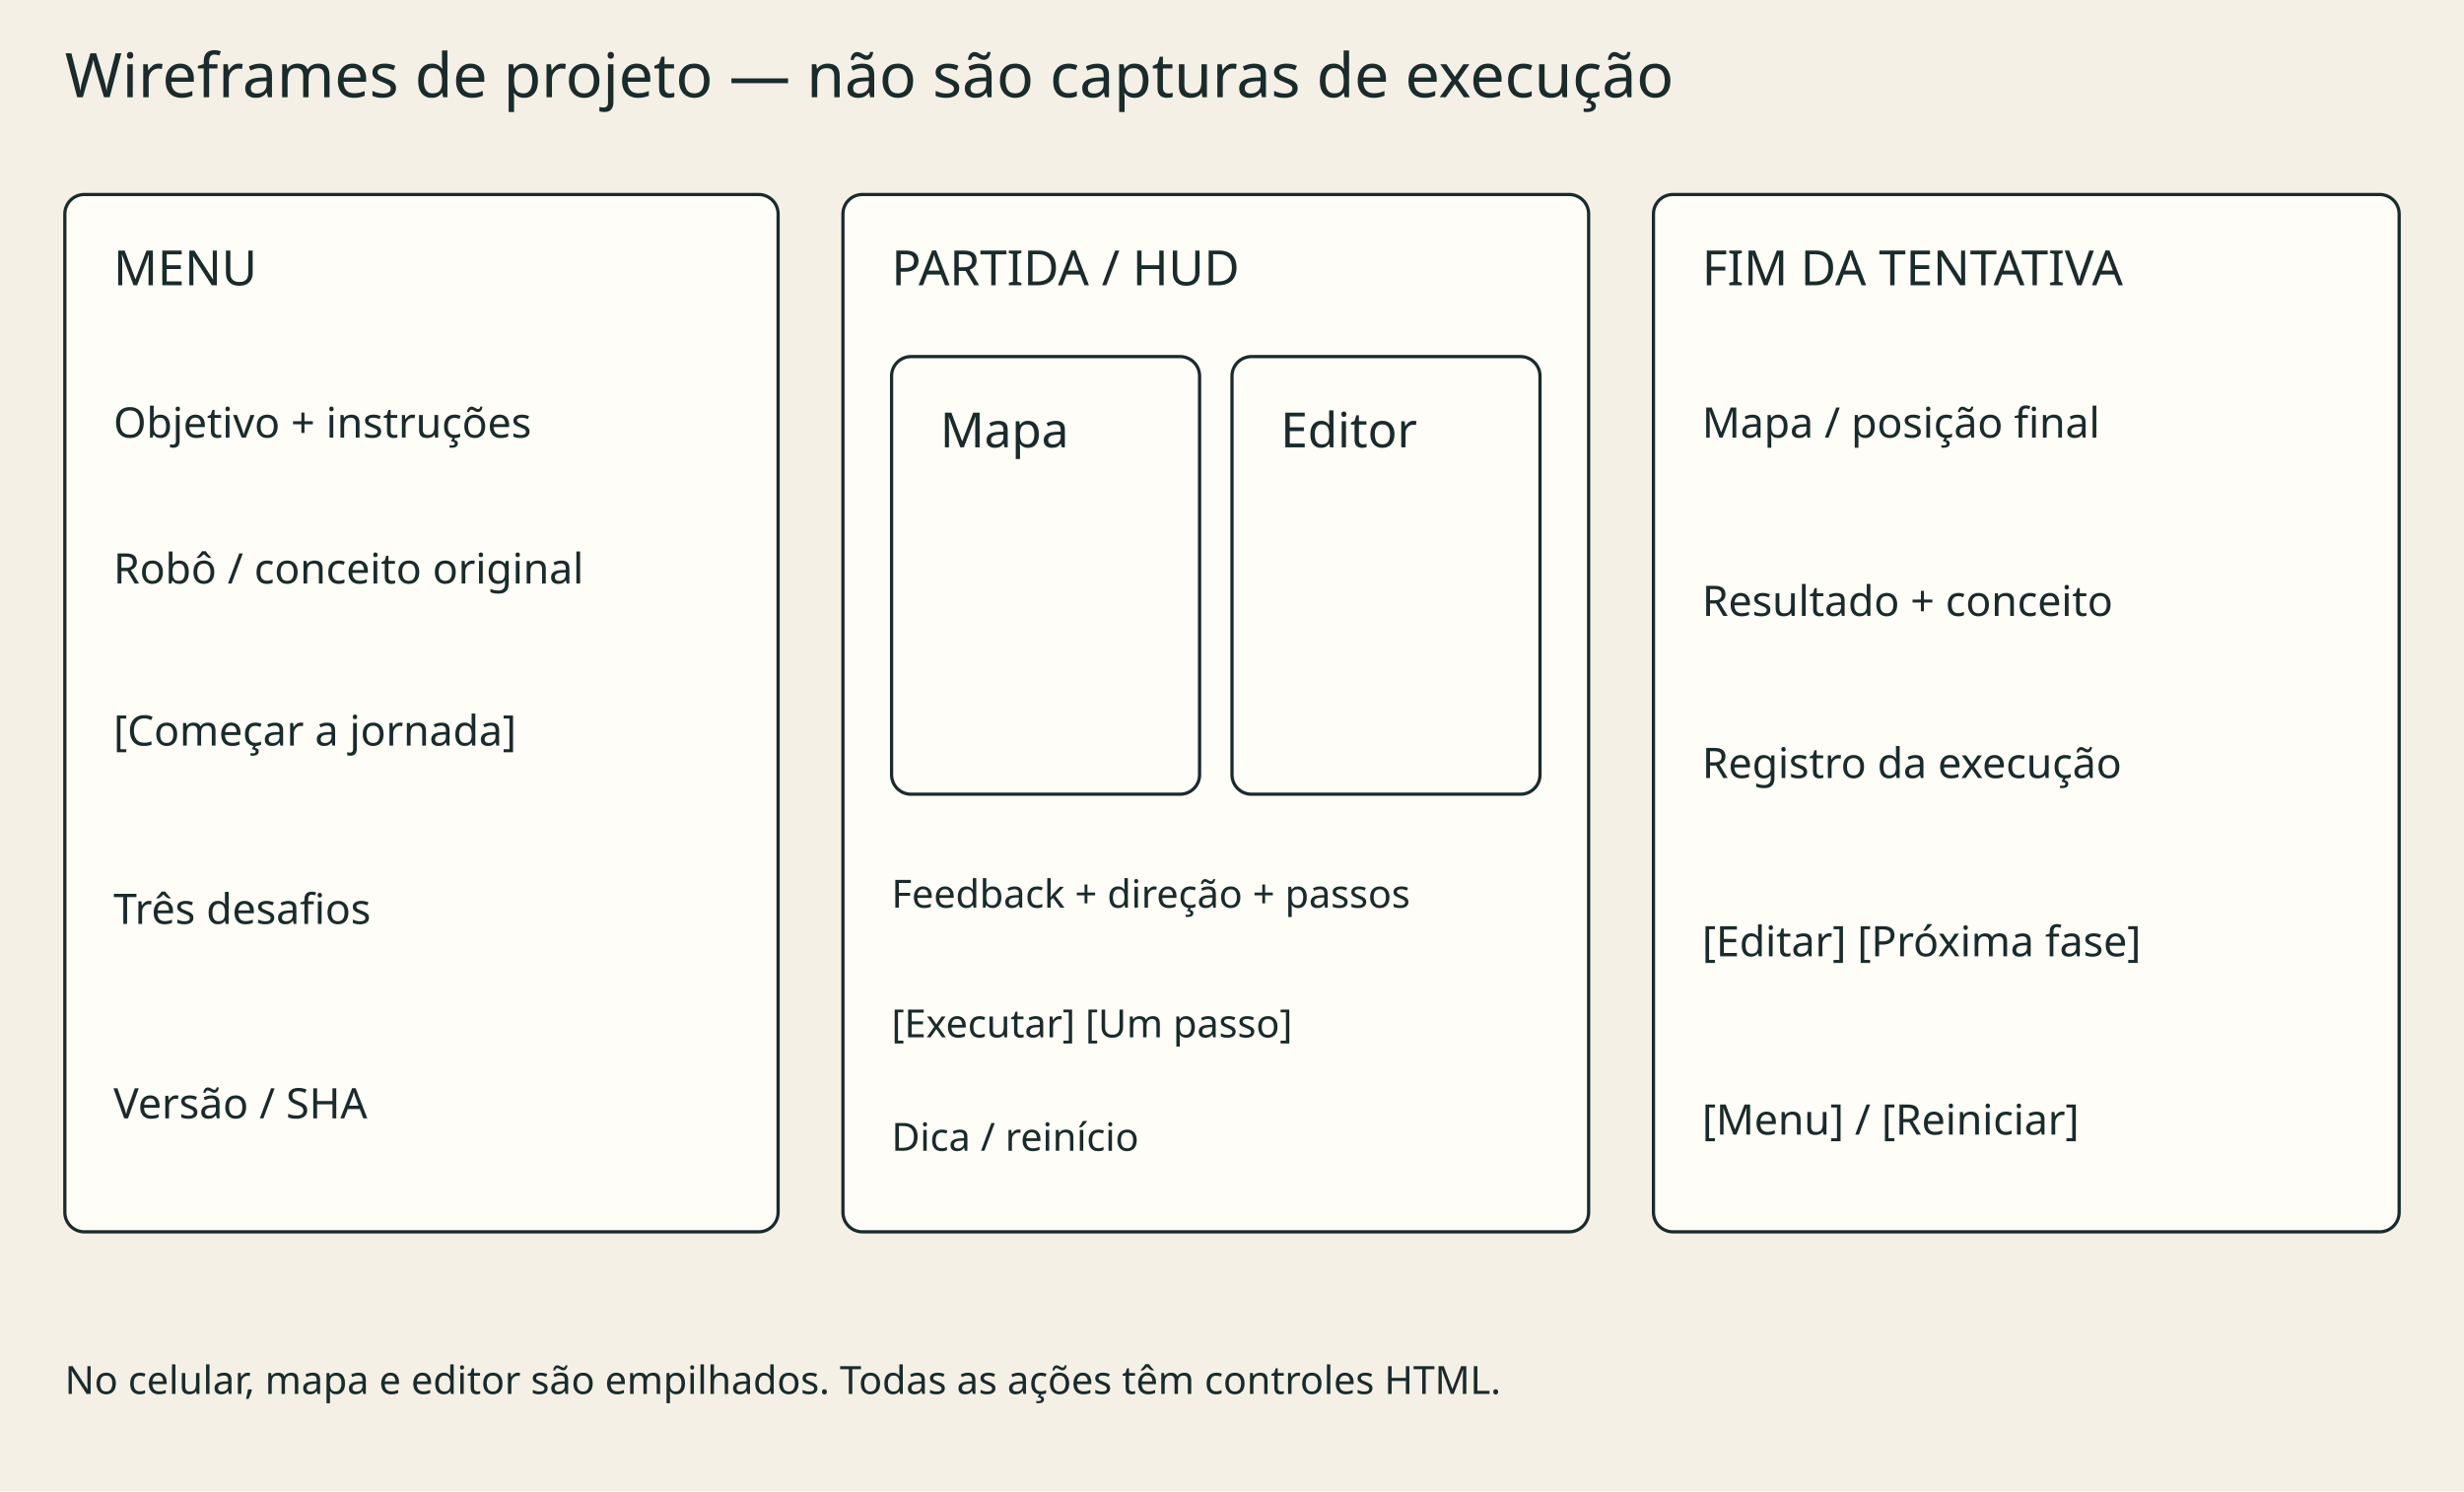
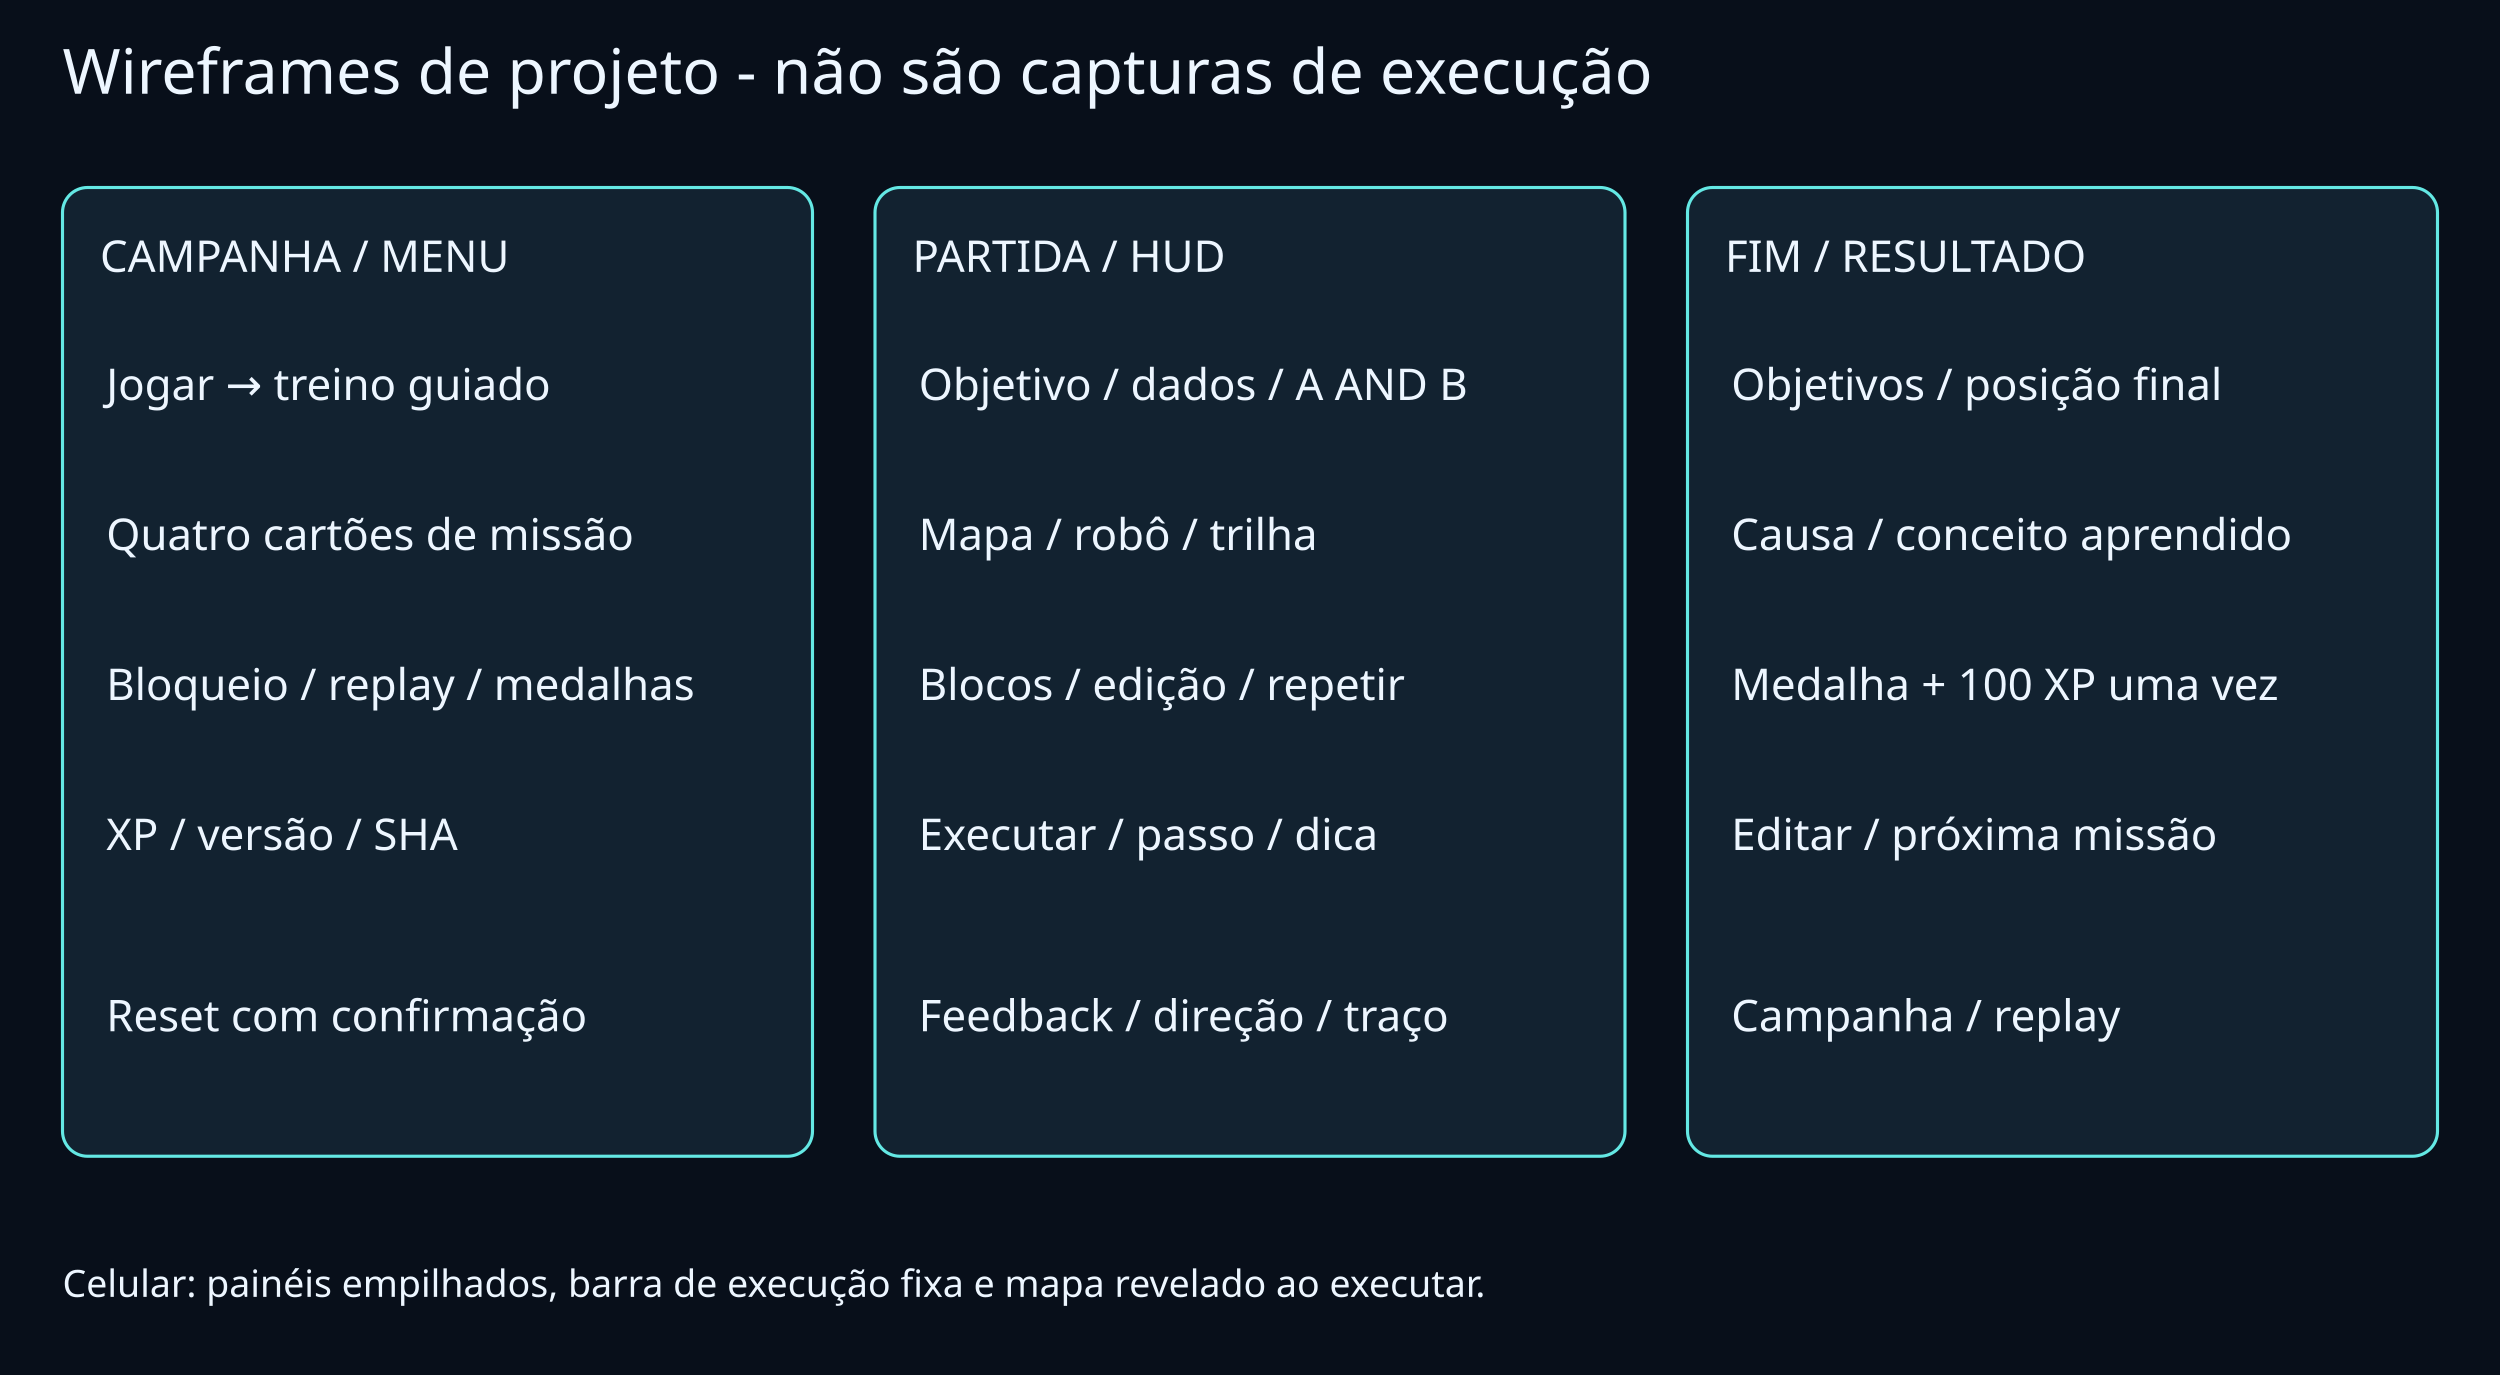
- <svg xmlns="http://www.w3.org/2000/svg" width="760" height="460" viewBox="0 0 760 460">
-   <rect width="100%" height="100%" fill="#f4f0e6" />
-   <g font-family="sans-serif" fill="#192b2b">
-     <text x="20" y="30" font-size="19">Wireframes de projeto — não são capturas de execução</text>
-     <rect x="20" y="60" width="220" height="320" rx="6" fill="#fffdf7" stroke="#192b2b" />
-     <text x="35" y="88" font-size="15">MENU</text>
-     <text x="35" y="135" font-size="13">Objetivo + instruções</text>
-     <text x="35" y="180" font-size="13">Robô / conceito original</text>
-     <text x="35" y="230" font-size="13">[Começar a jornada]</text>
-     <text x="35" y="285" font-size="13">Três desafios</text>
-     <text x="35" y="345" font-size="13">Versão / SHA</text>
-     <rect x="260" y="60" width="230" height="320" rx="6" fill="#fffdf7" stroke="#192b2b" />
-     <text x="275" y="88" font-size="15">PARTIDA / HUD</text>
-     <rect x="275" y="110" width="95" height="135" rx="6" fill="#fffdf7" stroke="#192b2b" />
-     <text x="290" y="138" font-size="15">Mapa</text>
-     <rect x="380" y="110" width="95" height="135" rx="6" fill="#fffdf7" stroke="#192b2b" />
-     <text x="395" y="138" font-size="15">Editor</text>
-     <text x="275" y="280" font-size="12">Feedback + direção + passos</text>
-     <text x="275" y="320" font-size="12">[Executar] [Um passo]</text>
-     <text x="275" y="355" font-size="12">Dica / reinício</text>
-     <rect x="510" y="60" width="230" height="320" rx="6" fill="#fffdf7" stroke="#192b2b" />
-     <text x="525" y="88" font-size="15">FIM DA TENTATIVA</text>
-     <text x="525" y="135" font-size="13">Mapa / posição final</text>
-     <text x="525" y="190" font-size="13">Resultado + conceito</text>
-     <text x="525" y="240" font-size="13">Registro da execução</text>
-     <text x="525" y="295" font-size="13">[Editar] [Próxima fase]</text>
-     <text x="525" y="350" font-size="13">[Menu] / [Reiniciar]</text>
-     <text x="20" y="430" font-size="12">No celular, mapa e editor são empilhados. Todas as ações têm controles HTML.</text>
+ <svg xmlns="http://www.w3.org/2000/svg" width="800" height="440" viewBox="0 0 800 440">
+   <rect width="100%" height="100%" fill="#080f1a" />
+   <g font-family="sans-serif" fill="#edf6ff">
+     <text x="20" y="30" font-size="20">Wireframes de projeto - não são capturas de execução</text>
+     <rect x="20" y="60" width="240" height="310" rx="8" fill="#122230" stroke="#64e8e4" />
+     <text x="32" y="87" font-size="14">CAMPANHA / MENU</text>
+     <text x="34" y="128" font-size="14">Jogar → treino guiado</text>
+     <text x="34" y="176" font-size="14">Quatro cartões de missão</text>
+     <text x="34" y="224" font-size="14">Bloqueio / replay / medalhas</text>
+     <text x="34" y="272" font-size="14">XP / versão / SHA</text>
+     <text x="34" y="330" font-size="14">Reset com confirmação</text>
+     <rect x="280" y="60" width="240" height="310" rx="8" fill="#122230" stroke="#64e8e4" />
+     <text x="292" y="87" font-size="14">PARTIDA / HUD</text>
+     <text x="294" y="128" font-size="14">Objetivo / dados / A AND B</text>
+     <text x="294" y="176" font-size="14">Mapa / robô / trilha</text>
+     <text x="294" y="224" font-size="14">Blocos / edição / repetir</text>
+     <text x="294" y="272" font-size="14">Executar / passo / dica</text>
+     <text x="294" y="330" font-size="14">Feedback / direção / traço</text>
+     <rect x="540" y="60" width="240" height="310" rx="8" fill="#122230" stroke="#64e8e4" />
+     <text x="552" y="87" font-size="14">FIM / RESULTADO</text>
+     <text x="554" y="128" font-size="14">Objetivos / posição final</text>
+     <text x="554" y="176" font-size="14">Causa / conceito aprendido</text>
+     <text x="554" y="224" font-size="14">Medalha + 100 XP uma vez</text>
+     <text x="554" y="272" font-size="14">Editar / próxima missão</text>
+     <text x="554" y="330" font-size="14">Campanha / replay</text>
+     <text x="20" y="415" font-size="12">Celular: painéis empilhados, barra de execução fixa e mapa revelado ao executar.</text>
  </g>
</svg>
